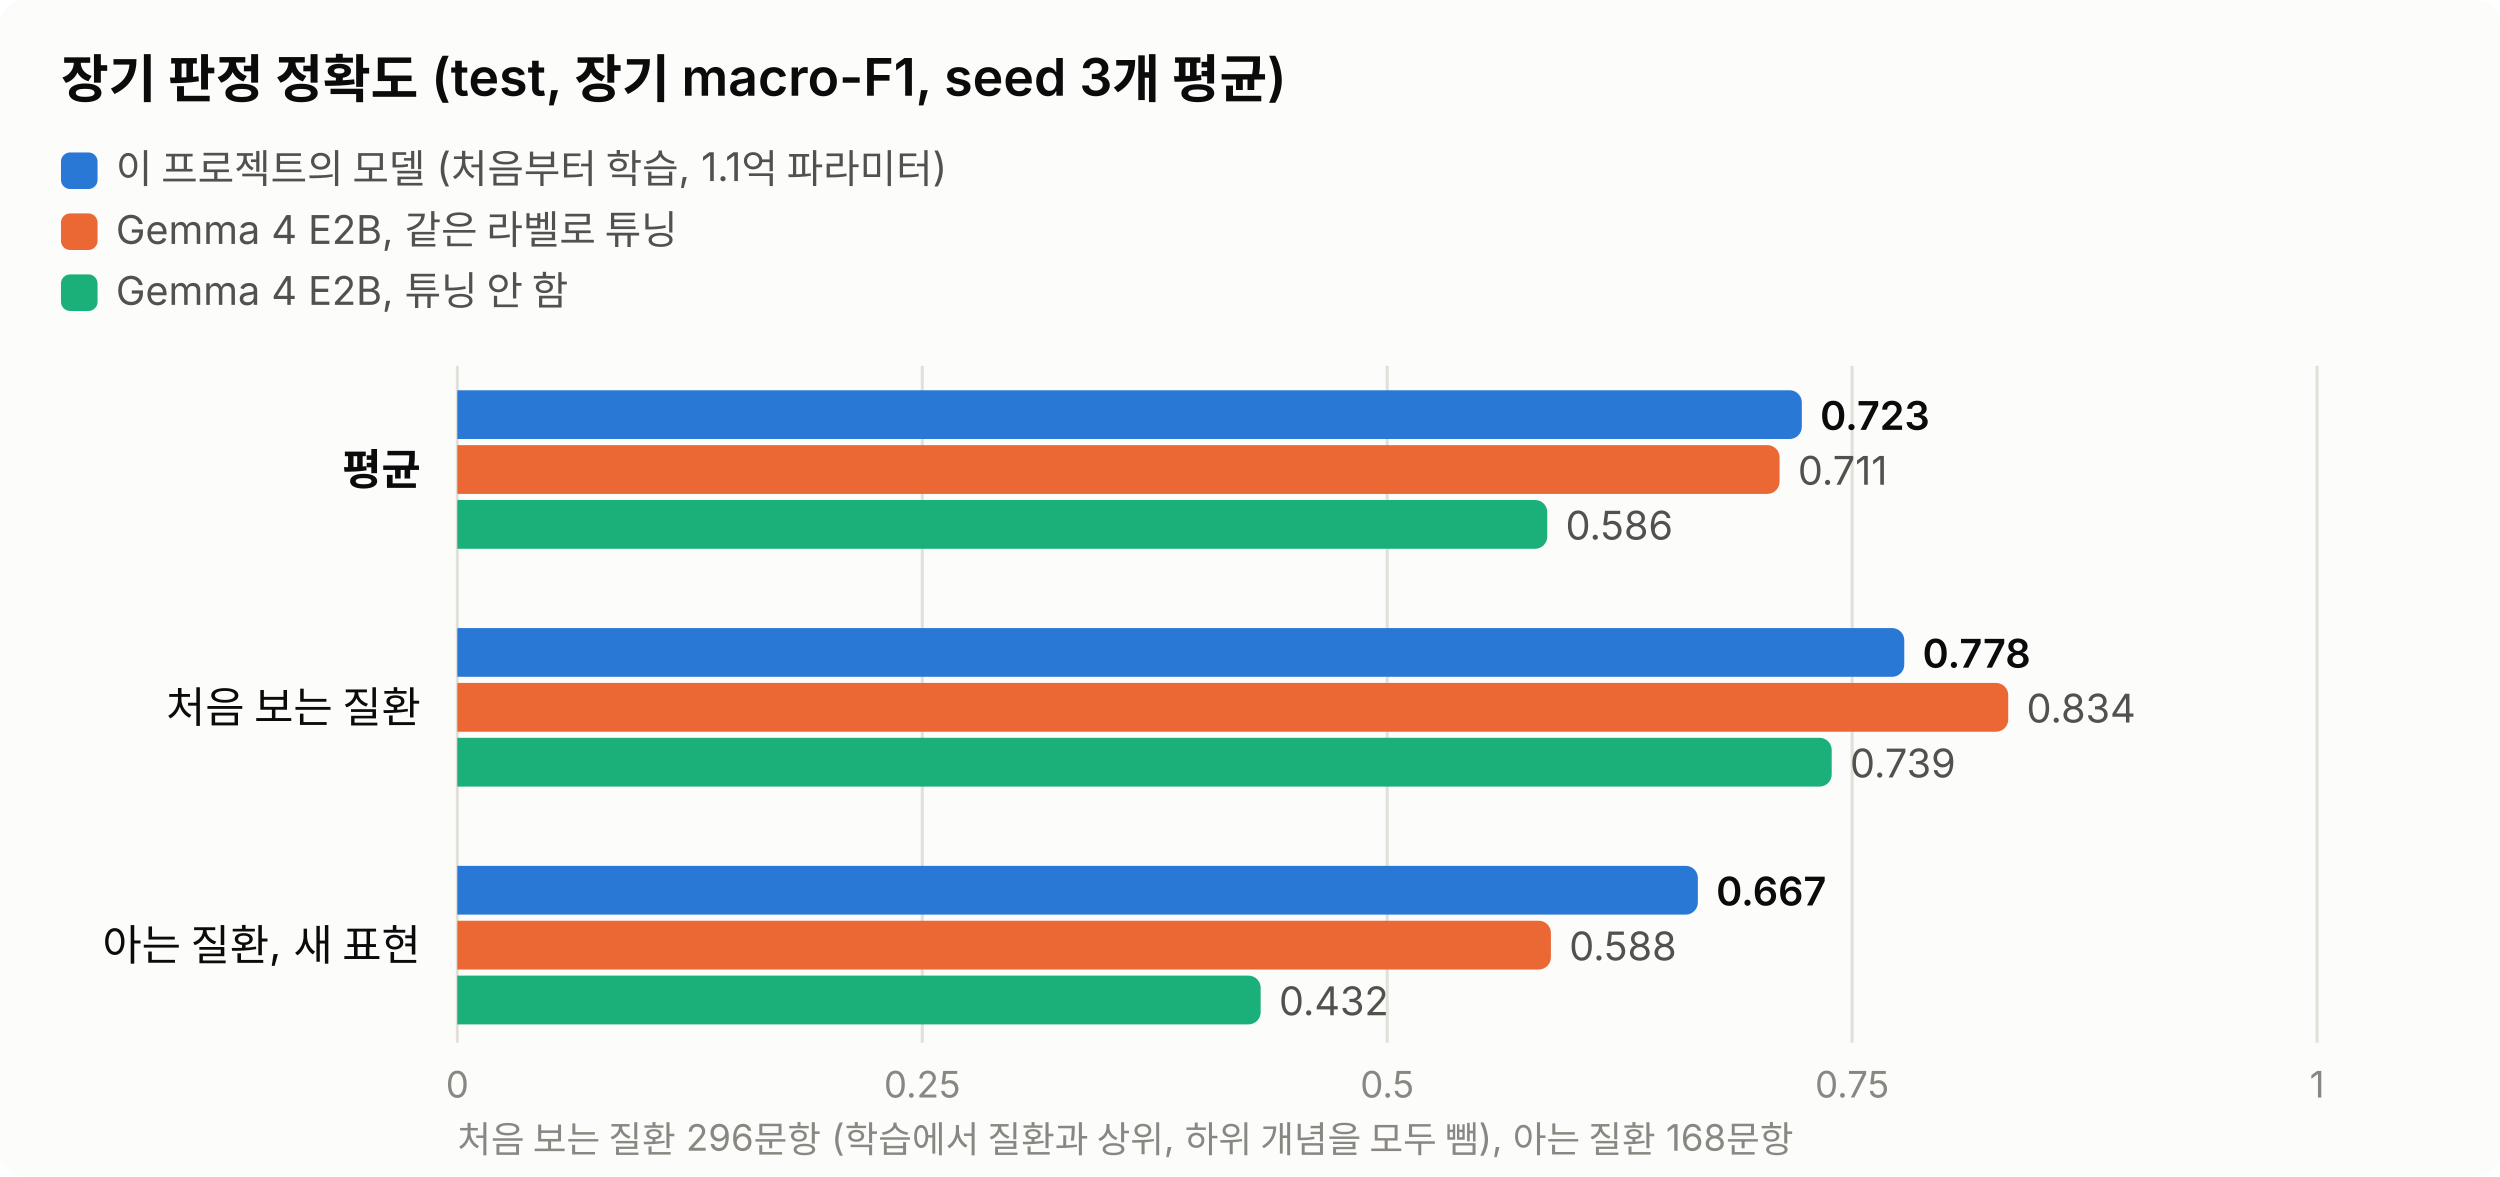
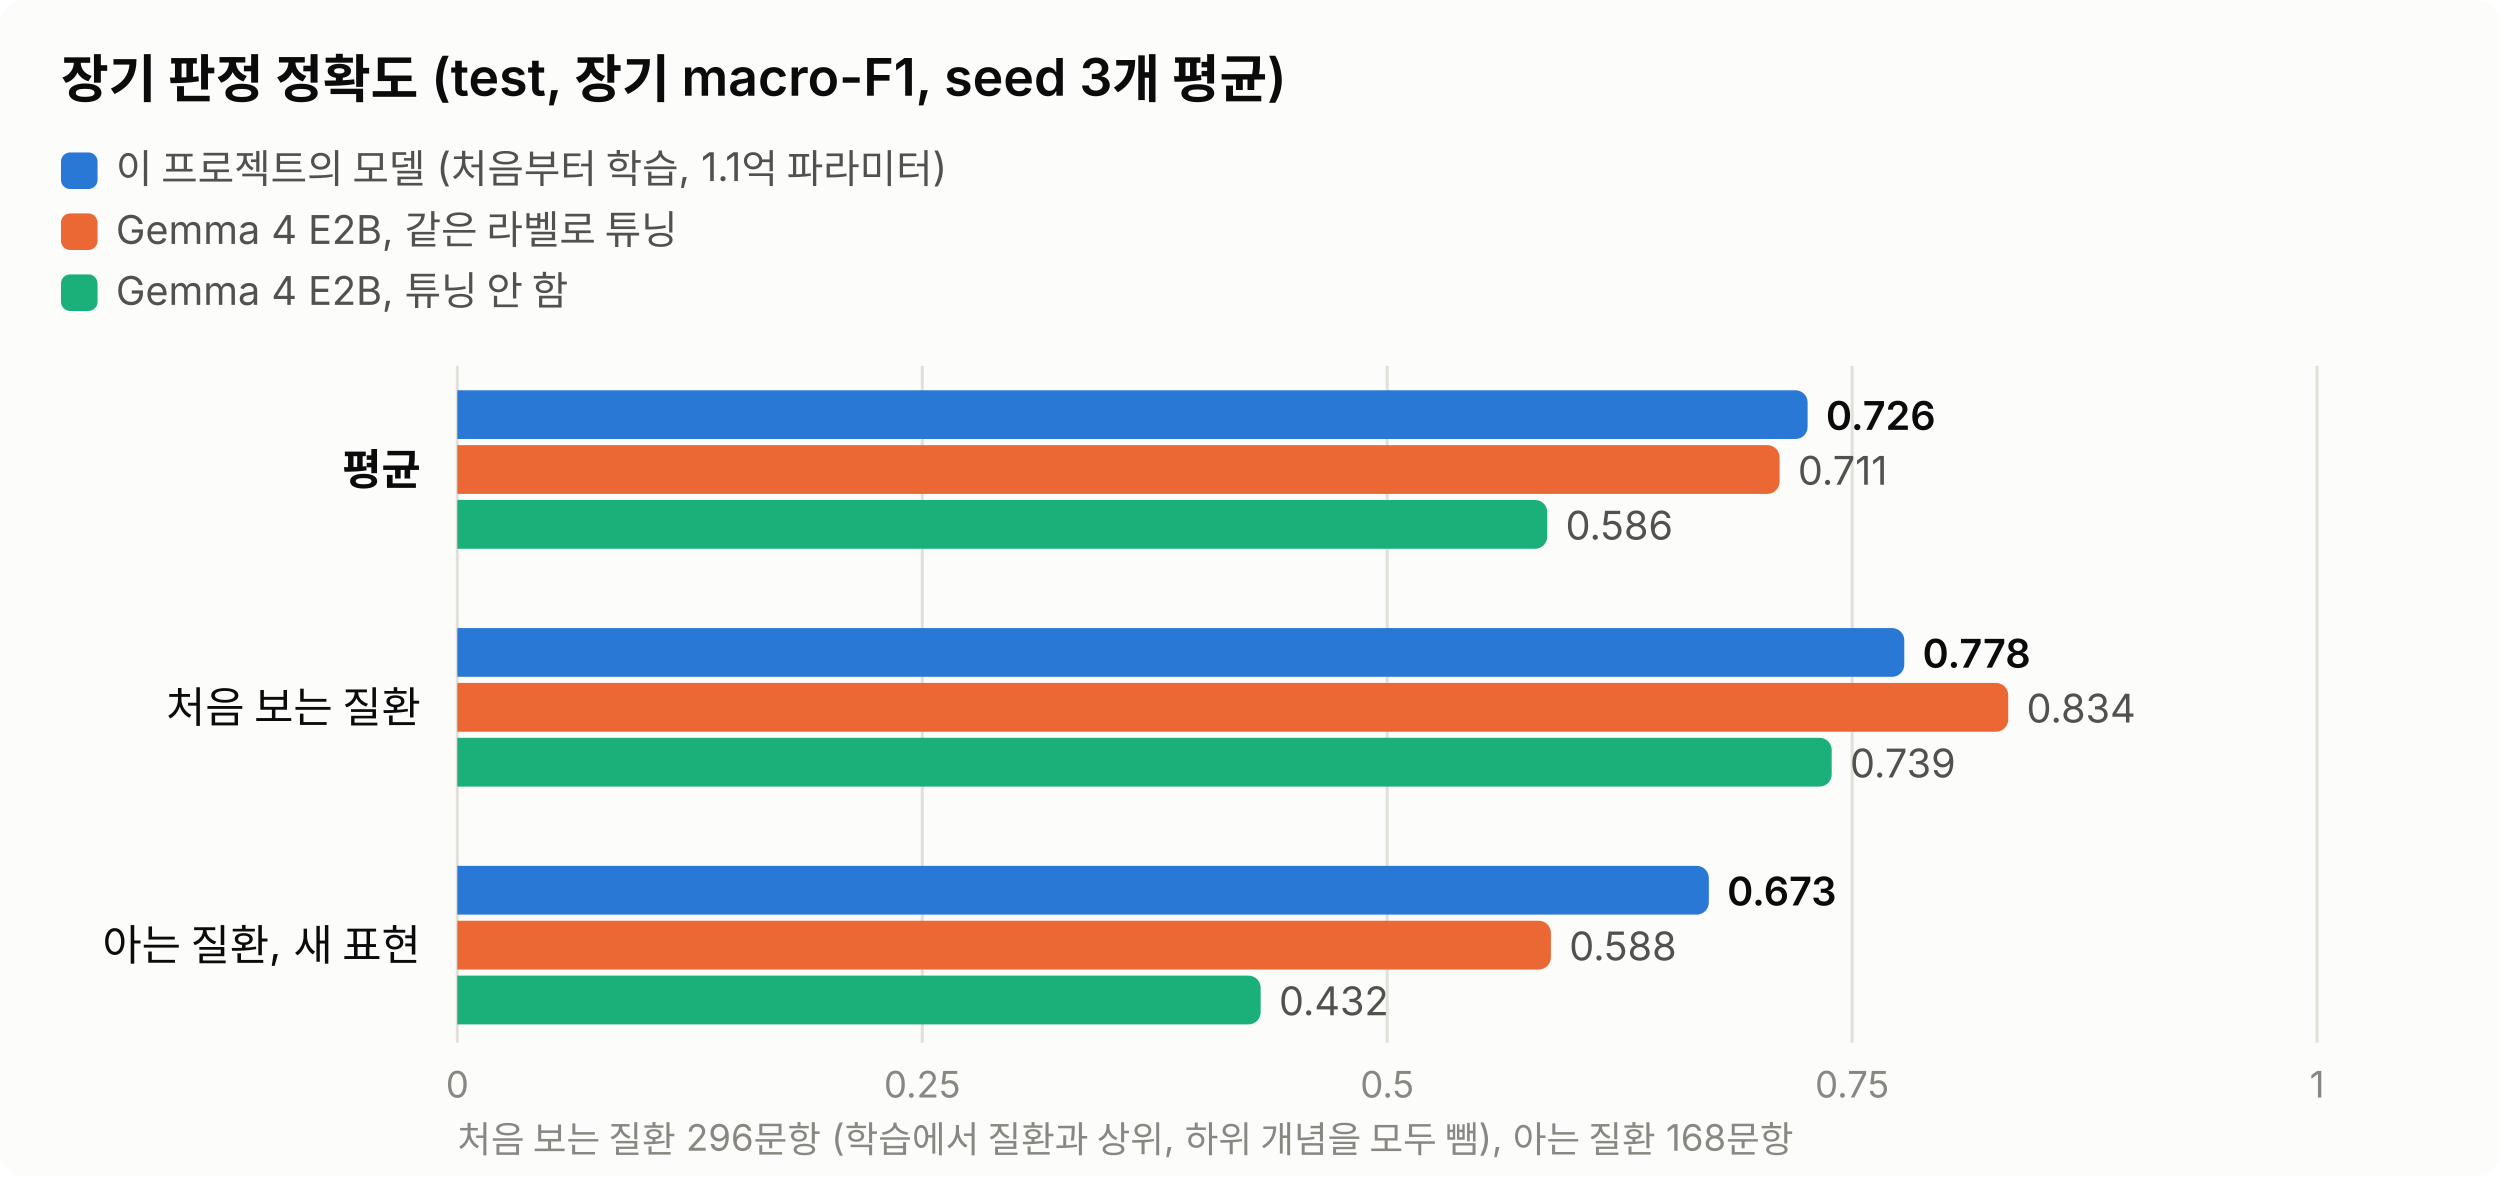
<svg xmlns="http://www.w3.org/2000/svg" width="820" height="386" viewBox="0 0 820 386" role="img" aria-label="장기 판정 macro-F1 비교">
  <style>svg{font-family:-apple-system,"Apple SD Gothic Neo","Malgun Gothic","Noto Sans KR",system-ui,sans-serif}
.bg{fill:#fcfcfb}.ink{fill:#0b0b0b}.sec{fill:#52514e}.mut{fill:#898781}.grid{stroke:#e1e0d9}.s1{fill:#2a78d6}.s2{fill:#eb6834}.s3{fill:#1baf7a}
@media (prefers-color-scheme: dark){.bg{fill:#1a1a19}.ink{fill:#f0efec}.sec{fill:#c3c2b7}.grid{stroke:#2c2c2a}.s1{fill:#3987e5}.s2{fill:#d95926}.s3{fill:#199e70}}</style>
  <rect class="bg" width="820" height="386" rx="8" />
  <text class="ink" x="20" y="32" font-size="17" font-weight="600">장기 판정 정확도 (test, 장기 macro-F1, seed 3개 평균)</text>
  <rect class="s1" x="20" y="50" width="12" height="12" rx="3" />
  <text class="sec" x="38" y="60" font-size="13">이 프로젝트의 모델 (처음부터 학습, 1.1억 파라미터)</text>
  <rect class="s2" x="20" y="70" width="12" height="12" rx="3" />
  <text class="sec" x="38" y="80" font-size="13">Gemma 4 E2B, 같은 라벨로 튜닝</text>
  <rect class="s3" x="20" y="90" width="12" height="12" rx="3" />
  <text class="sec" x="38" y="100" font-size="13">Gemma 4 E2B, 튜닝 안 함</text>
  <line class="grid" x1="150.0" y1="120" x2="150.0" y2="342" stroke-width="1" />
  <text class="mut" x="150.0" y="360" font-size="12" text-anchor="middle">0</text>
  <line class="grid" x1="302.5" y1="120" x2="302.5" y2="342" stroke-width="1" />
  <text class="mut" x="302.5" y="360" font-size="12" text-anchor="middle">0.25</text>
  <line class="grid" x1="455.0" y1="120" x2="455.0" y2="342" stroke-width="1" />
  <text class="mut" x="455.0" y="360" font-size="12" text-anchor="middle">0.5</text>
  <line class="grid" x1="607.5" y1="120" x2="607.5" y2="342" stroke-width="1" />
  <text class="mut" x="607.5" y="360" font-size="12" text-anchor="middle">0.75</text>
  <line class="grid" x1="760.0" y1="120" x2="760.0" y2="342" stroke-width="1" />
  <text class="mut" x="760.0" y="360" font-size="12" text-anchor="middle">1</text>
  <text class="ink" x="138" y="159.0" font-size="14" text-anchor="end" font-weight="600">평균</text>
-   <path class="s1" d="M150,128 h437.0 a4,4 0 0 1 4,4 v8 a4,4 0 0 1 -4,4 h-437.0 z" />
-   <text class="ink" x="597.0" y="141" font-size="13" font-weight="600">0.723</text>
+   <path class="s1" d="M150,128 h438.9 a4,4 0 0 1 4,4 v8 a4,4 0 0 1 -4,4 h-438.9 z" />
+   <text class="ink" x="598.9" y="141" font-size="13" font-weight="600">0.726</text>
  <path class="s2" d="M150,146 h429.7 a4,4 0 0 1 4,4 v8 a4,4 0 0 1 -4,4 h-429.7 z" />
  <text class="sec" x="589.7" y="159" font-size="13">0.711</text>
  <path class="s3" d="M150,164 h353.5 a4,4 0 0 1 4,4 v8 a4,4 0 0 1 -4,4 h-353.5 z" />
  <text class="sec" x="513.5" y="177" font-size="13">0.586</text>
  <text class="ink" x="138" y="237.0" font-size="14" text-anchor="end">처음 보는 질환</text>
  <path class="s1" d="M150,206 h470.6 a4,4 0 0 1 4,4 v8 a4,4 0 0 1 -4,4 h-470.6 z" />
  <text class="ink" x="630.6" y="219" font-size="13" font-weight="600">0.778</text>
  <path class="s2" d="M150,224 h504.7 a4,4 0 0 1 4,4 v8 a4,4 0 0 1 -4,4 h-504.7 z" />
  <text class="sec" x="664.7" y="237" font-size="13">0.834</text>
  <path class="s3" d="M150,242 h446.8 a4,4 0 0 1 4,4 v8 a4,4 0 0 1 -4,4 h-446.8 z" />
  <text class="sec" x="606.8" y="255" font-size="13">0.739</text>
  <text class="ink" x="138" y="315.0" font-size="14" text-anchor="end">아는 질환, 새 표현</text>
-   <path class="s1" d="M150,284 h402.9 a4,4 0 0 1 4,4 v8 a4,4 0 0 1 -4,4 h-402.9 z" />
-   <text class="ink" x="562.9" y="297" font-size="13" font-weight="600">0.667</text>
+   <path class="s1" d="M150,284 h406.5 a4,4 0 0 1 4,4 v8 a4,4 0 0 1 -4,4 h-406.5 z" />
+   <text class="ink" x="566.5" y="297" font-size="13" font-weight="600">0.673</text>
  <path class="s2" d="M150,302 h354.7 a4,4 0 0 1 4,4 v8 a4,4 0 0 1 -4,4 h-354.7 z" />
  <text class="sec" x="514.7" y="315" font-size="13">0.588</text>
  <path class="s3" d="M150,320 h259.5 a4,4 0 0 1 4,4 v8 a4,4 0 0 1 -4,4 h-259.5 z" />
  <text class="sec" x="419.5" y="333" font-size="13">0.432</text>
  <text class="mut" x="150" y="378" font-size="12">처음 보는 질환 296문항 (학습에서 질환과 상위, 하위 개념을 모두 뺌), 아는 질환 168문항</text>
</svg>
